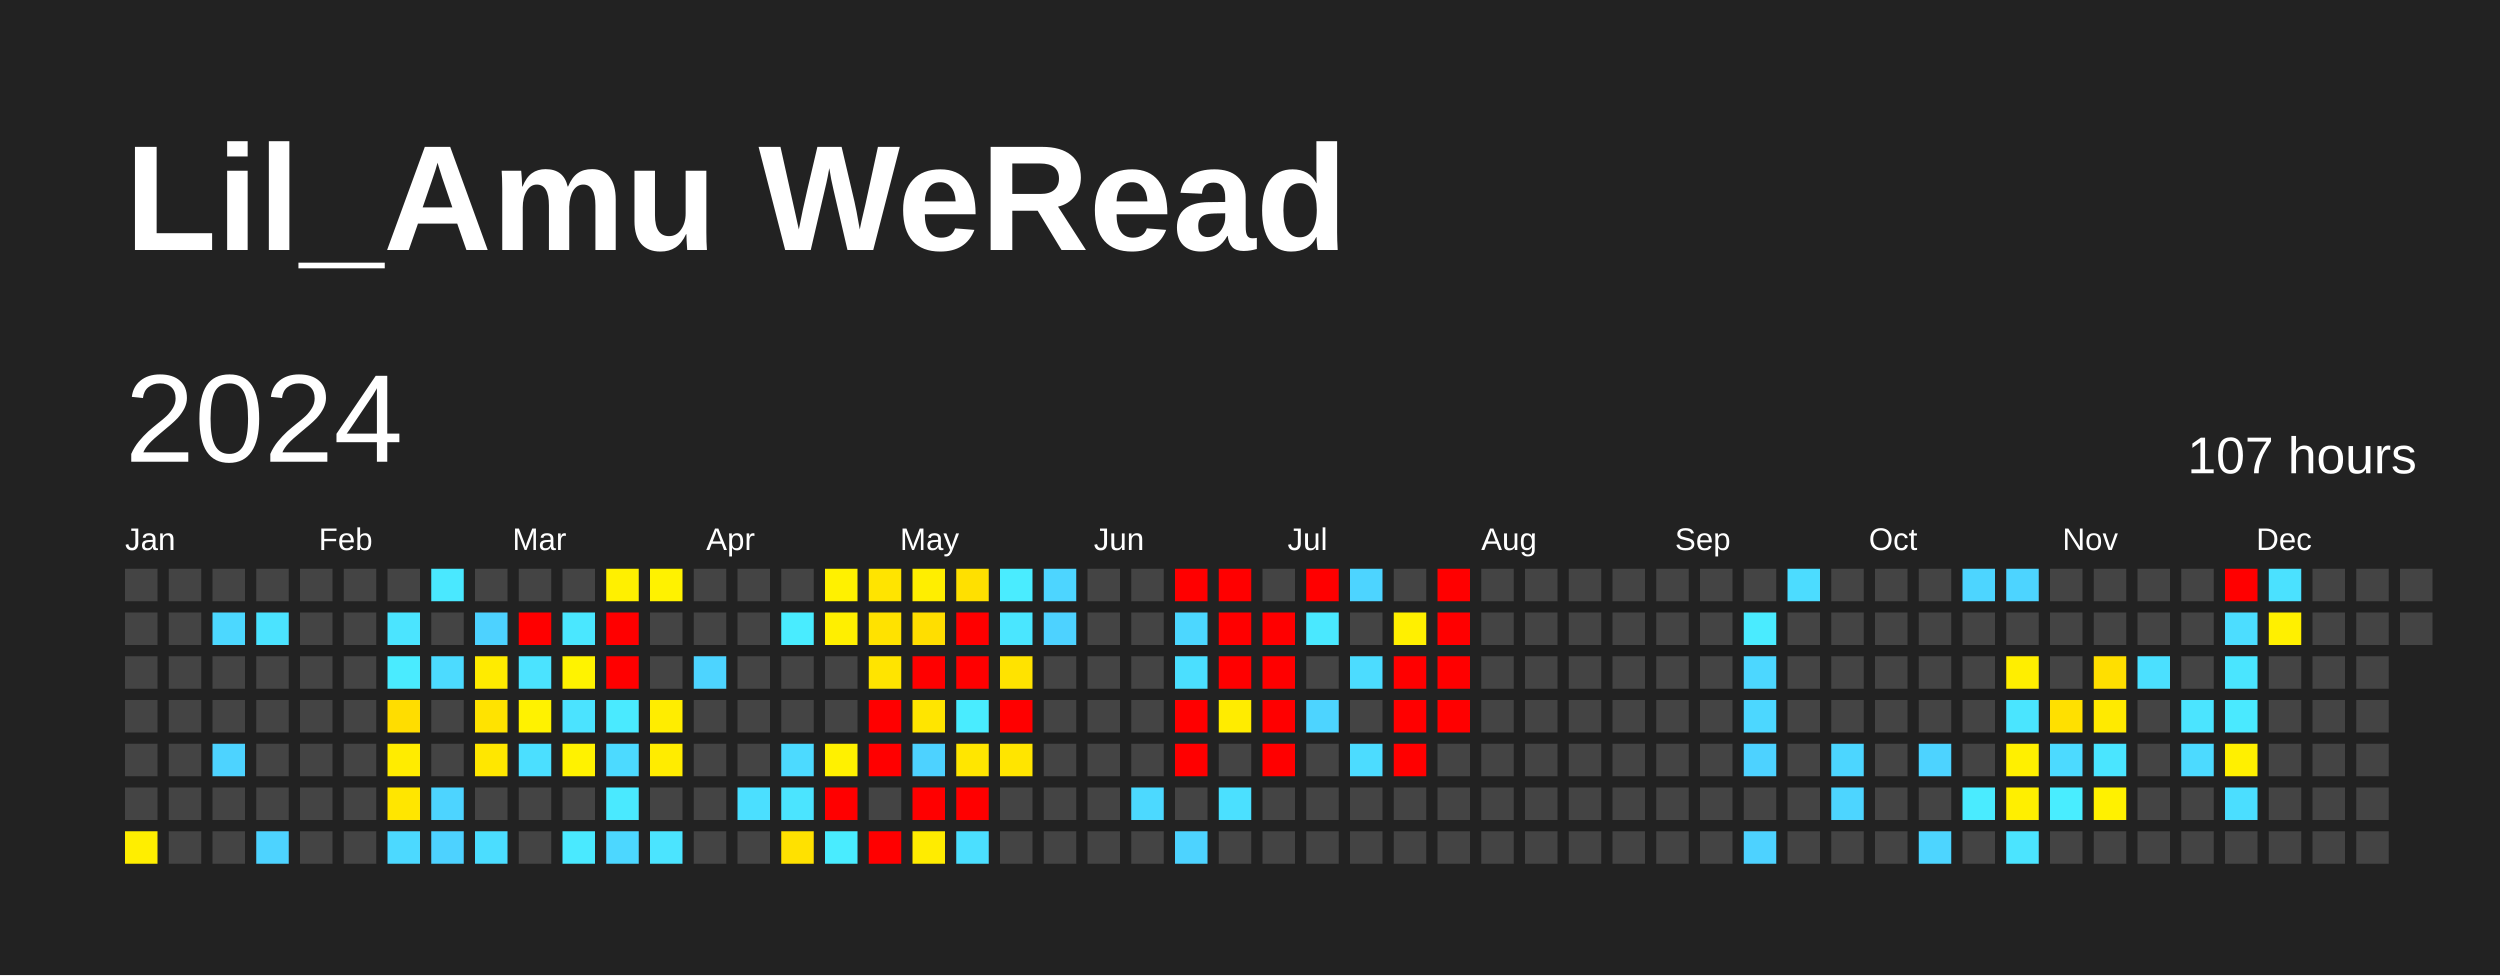
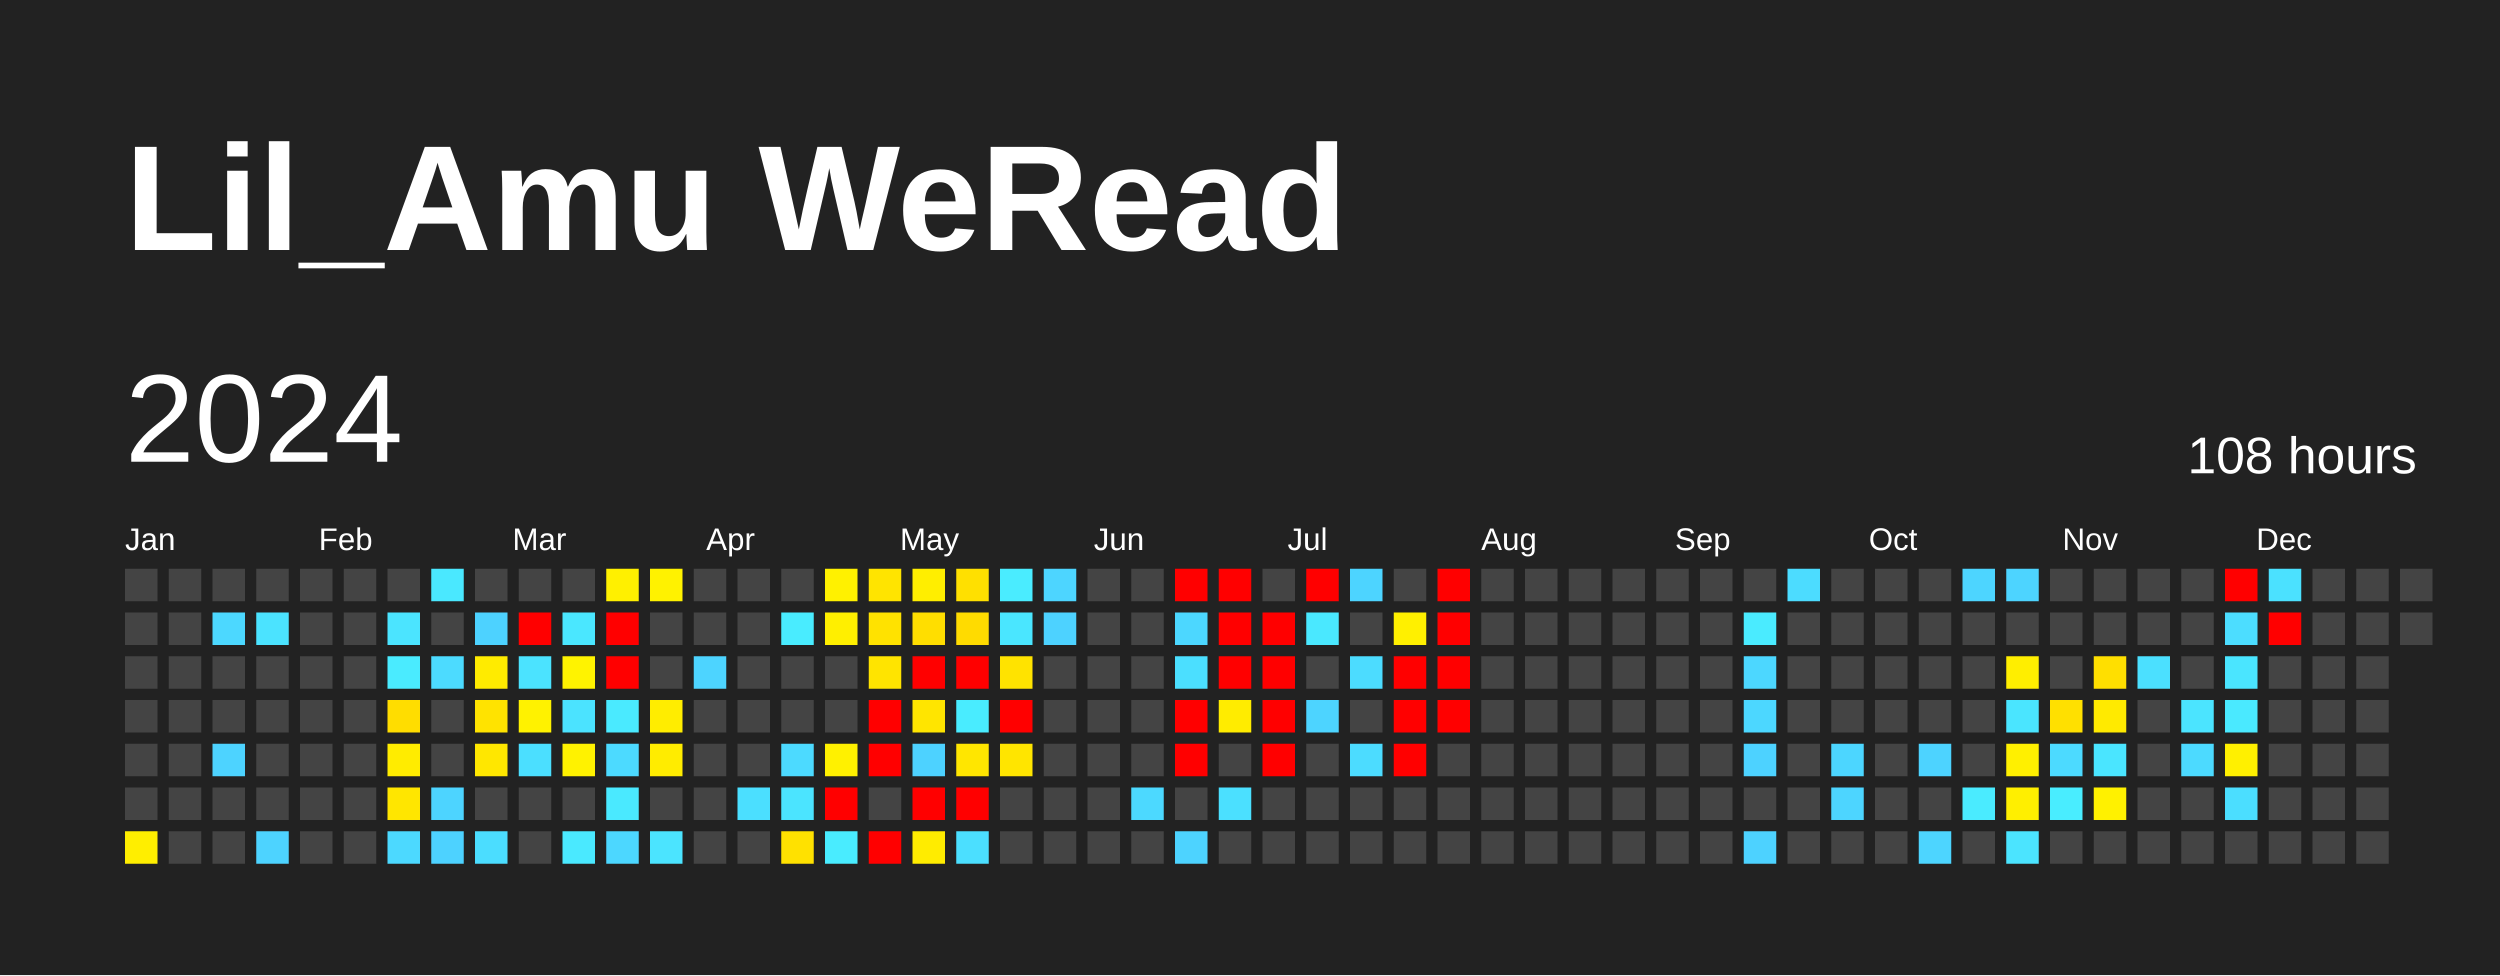
<svg xmlns="http://www.w3.org/2000/svg" baseProfile="full" height="78mm" version="1.1" viewBox="0,0,200,78" width="200mm">
  <defs />
  <rect fill="#222222" height="78" width="200" x="0" y="0" />
  <text fill="#FFFFFF" style="font-size:12px; font-family:Arial; font-weight:bold;" x="10" y="20">Lil_Amu WeRead</text>
  <text dominant-baseline="hanging" fill="#FFFFFF" style="font-size:10.0px; font-family:Arial;" x="10" y="30">2024</text>
-   <text dominant-baseline="hanging" fill="#FFFFFF" style="font-size:4.125px; font-family:Arial;" x="175" y="35">107 hours</text>
+   <text dominant-baseline="hanging" fill="#FFFFFF" style="font-size:4.125px; font-family:Arial;" x="175" y="35">108 hours</text>
  <text fill="#FFFFFF" style="font-size:2.5px; font-family:Arial" x="10.0" y="44">Jan</text>
  <text fill="#FFFFFF" style="font-size:2.5px; font-family:Arial" x="25.5" y="44">Feb</text>
  <text fill="#FFFFFF" style="font-size:2.5px; font-family:Arial" x="41.0" y="44">Mar</text>
  <text fill="#FFFFFF" style="font-size:2.5px; font-family:Arial" x="56.5" y="44">Apr</text>
  <text fill="#FFFFFF" style="font-size:2.5px; font-family:Arial" x="72.0" y="44">May</text>
  <text fill="#FFFFFF" style="font-size:2.5px; font-family:Arial" x="87.5" y="44">Jun</text>
  <text fill="#FFFFFF" style="font-size:2.5px; font-family:Arial" x="103.0" y="44">Jul</text>
  <text fill="#FFFFFF" style="font-size:2.5px; font-family:Arial" x="118.5" y="44">Aug</text>
  <text fill="#FFFFFF" style="font-size:2.5px; font-family:Arial" x="134.0" y="44">Sep</text>
  <text fill="#FFFFFF" style="font-size:2.5px; font-family:Arial" x="149.5" y="44">Oct</text>
  <text fill="#FFFFFF" style="font-size:2.5px; font-family:Arial" x="165.0" y="44">Nov</text>
  <text fill="#FFFFFF" style="font-size:2.5px; font-family:Arial" x="180.5" y="44">Dec</text>
  <rect fill="#444444" height="2.6" width="2.6" x="10.0" y="45.5" />
  <rect fill="#444444" height="2.6" width="2.6" x="10.0" y="49.0" />
  <rect fill="#444444" height="2.6" width="2.6" x="10.0" y="52.5" />
  <rect fill="#444444" height="2.6" width="2.6" x="10.0" y="56.0" />
  <rect fill="#444444" height="2.6" width="2.6" x="10.0" y="59.5" />
  <rect fill="#444444" height="2.6" width="2.6" x="10.0" y="63.0" />
  <rect fill="#ffee00" height="2.6" width="2.6" x="10.0" y="66.5" />
  <rect fill="#444444" height="2.6" width="2.6" x="13.5" y="45.5" />
  <rect fill="#444444" height="2.6" width="2.6" x="13.5" y="49.0" />
  <rect fill="#444444" height="2.6" width="2.6" x="13.5" y="52.5" />
  <rect fill="#444444" height="2.6" width="2.6" x="13.5" y="56.0" />
  <rect fill="#444444" height="2.6" width="2.6" x="13.5" y="59.5" />
  <rect fill="#444444" height="2.6" width="2.6" x="13.5" y="63.0" />
  <rect fill="#444444" height="2.6" width="2.6" x="13.5" y="66.5" />
  <rect fill="#444444" height="2.6" width="2.6" x="17.0" y="45.5" />
  <rect fill="#4cd8ff" height="2.6" width="2.6" x="17.0" y="49.0" />
  <rect fill="#444444" height="2.6" width="2.6" x="17.0" y="52.5" />
  <rect fill="#444444" height="2.6" width="2.6" x="17.0" y="56.0" />
  <rect fill="#4dd3ff" height="2.6" width="2.6" x="17.0" y="59.5" />
  <rect fill="#444444" height="2.6" width="2.6" x="17.0" y="63.0" />
  <rect fill="#444444" height="2.6" width="2.6" x="17.0" y="66.5" />
  <rect fill="#444444" height="2.6" width="2.6" x="20.5" y="45.5" />
  <rect fill="#4be3ff" height="2.6" width="2.6" x="20.5" y="49.0" />
  <rect fill="#444444" height="2.6" width="2.6" x="20.5" y="52.5" />
  <rect fill="#444444" height="2.6" width="2.6" x="20.5" y="56.0" />
  <rect fill="#444444" height="2.6" width="2.6" x="20.5" y="59.5" />
  <rect fill="#444444" height="2.6" width="2.6" x="20.5" y="63.0" />
  <rect fill="#4dd3ff" height="2.6" width="2.6" x="20.5" y="66.5" />
  <rect fill="#444444" height="2.6" width="2.6" x="24.0" y="45.5" />
  <rect fill="#444444" height="2.6" width="2.6" x="24.0" y="49.0" />
  <rect fill="#444444" height="2.6" width="2.6" x="24.0" y="52.5" />
  <rect fill="#444444" height="2.6" width="2.6" x="24.0" y="56.0" />
  <rect fill="#444444" height="2.6" width="2.6" x="24.0" y="59.5" />
  <rect fill="#444444" height="2.6" width="2.6" x="24.0" y="63.0" />
  <rect fill="#444444" height="2.6" width="2.6" x="24.0" y="66.5" />
  <rect fill="#444444" height="2.6" width="2.6" x="27.5" y="45.5" />
  <rect fill="#444444" height="2.6" width="2.6" x="27.5" y="49.0" />
  <rect fill="#444444" height="2.6" width="2.6" x="27.5" y="52.5" />
  <rect fill="#444444" height="2.6" width="2.6" x="27.5" y="56.0" />
  <rect fill="#444444" height="2.6" width="2.6" x="27.5" y="59.5" />
  <rect fill="#444444" height="2.6" width="2.6" x="27.5" y="63.0" />
  <rect fill="#444444" height="2.6" width="2.6" x="27.5" y="66.5" />
  <rect fill="#444444" height="2.6" width="2.6" x="31.0" y="45.5" />
  <rect fill="#4be4ff" height="2.6" width="2.6" x="31.0" y="49.0" />
  <rect fill="#4aebff" height="2.6" width="2.6" x="31.0" y="52.5" />
  <rect fill="#ffdd00" height="2.6" width="2.6" x="31.0" y="56.0" />
  <rect fill="#ffec00" height="2.6" width="2.6" x="31.0" y="59.5" />
  <rect fill="#ffe600" height="2.6" width="2.6" x="31.0" y="63.0" />
  <rect fill="#4cd9ff" height="2.6" width="2.6" x="31.0" y="66.5" />
  <rect fill="#4ae8ff" height="2.6" width="2.6" x="34.5" y="45.5" />
  <rect fill="#444444" height="2.6" width="2.6" x="34.5" y="49.0" />
  <rect fill="#4cdbff" height="2.6" width="2.6" x="34.5" y="52.5" />
  <rect fill="#444444" height="2.6" width="2.6" x="34.5" y="56.0" />
  <rect fill="#444444" height="2.6" width="2.6" x="34.5" y="59.5" />
  <rect fill="#4dd4ff" height="2.6" width="2.6" x="34.5" y="63.0" />
  <rect fill="#4dd2ff" height="2.6" width="2.6" x="34.5" y="66.5" />
  <rect fill="#444444" height="2.6" width="2.6" x="38.0" y="45.5" />
  <rect fill="#4dd2ff" height="2.6" width="2.6" x="38.0" y="49.0" />
  <rect fill="#ffeb00" height="2.6" width="2.6" x="38.0" y="52.5" />
  <rect fill="#ffe300" height="2.6" width="2.6" x="38.0" y="56.0" />
  <rect fill="#ffe700" height="2.6" width="2.6" x="38.0" y="59.5" />
  <rect fill="#444444" height="2.6" width="2.6" x="38.0" y="63.0" />
  <rect fill="#4bddff" height="2.6" width="2.6" x="38.0" y="66.5" />
  <rect fill="#444444" height="2.6" width="2.6" x="41.5" y="45.5" />
  <rect fill="red" height="2.6" width="2.6" x="41.5" y="49.0" />
  <rect fill="#4be3ff" height="2.6" width="2.6" x="41.5" y="52.5" />
  <rect fill="#fff200" height="2.6" width="2.6" x="41.5" y="56.0" />
  <rect fill="#4bdfff" height="2.6" width="2.6" x="41.5" y="59.5" />
  <rect fill="#444444" height="2.6" width="2.6" x="41.5" y="63.0" />
  <rect fill="#444444" height="2.6" width="2.6" x="41.5" y="66.5" />
  <rect fill="#444444" height="2.6" width="2.6" x="45.0" y="45.5" />
  <rect fill="#4ae7ff" height="2.6" width="2.6" x="45.0" y="49.0" />
  <rect fill="#fff300" height="2.6" width="2.6" x="45.0" y="52.5" />
  <rect fill="#4be3ff" height="2.6" width="2.6" x="45.0" y="56.0" />
  <rect fill="#fff200" height="2.6" width="2.6" x="45.0" y="59.5" />
  <rect fill="#444444" height="2.6" width="2.6" x="45.0" y="63.0" />
  <rect fill="#4ae9ff" height="2.6" width="2.6" x="45.0" y="66.5" />
  <rect fill="#fff000" height="2.6" width="2.6" x="48.5" y="45.5" />
  <rect fill="red" height="2.6" width="2.6" x="48.5" y="49.0" />
  <rect fill="red" height="2.6" width="2.6" x="48.5" y="52.5" />
  <rect fill="#4aeaff" height="2.6" width="2.6" x="48.5" y="56.0" />
  <rect fill="#4cdaff" height="2.6" width="2.6" x="48.5" y="59.5" />
  <rect fill="#4ae9ff" height="2.6" width="2.6" x="48.5" y="63.0" />
  <rect fill="#4cd7ff" height="2.6" width="2.6" x="48.5" y="66.5" />
  <rect fill="#fff200" height="2.6" width="2.6" x="52.0" y="45.5" />
  <rect fill="#444444" height="2.6" width="2.6" x="52.0" y="49.0" />
  <rect fill="#444444" height="2.6" width="2.6" x="52.0" y="52.5" />
  <rect fill="#ffed00" height="2.6" width="2.6" x="52.0" y="56.0" />
  <rect fill="#ffec00" height="2.6" width="2.6" x="52.0" y="59.5" />
  <rect fill="#444444" height="2.6" width="2.6" x="52.0" y="63.0" />
  <rect fill="#4be4ff" height="2.6" width="2.6" x="52.0" y="66.5" />
  <rect fill="#444444" height="2.6" width="2.6" x="55.5" y="45.5" />
  <rect fill="#444444" height="2.6" width="2.6" x="55.5" y="49.0" />
  <rect fill="#4dd4ff" height="2.6" width="2.6" x="55.5" y="52.5" />
  <rect fill="#444444" height="2.6" width="2.6" x="55.5" y="56.0" />
  <rect fill="#444444" height="2.6" width="2.6" x="55.5" y="59.5" />
  <rect fill="#444444" height="2.6" width="2.6" x="55.5" y="63.0" />
  <rect fill="#444444" height="2.6" width="2.6" x="55.5" y="66.5" />
  <rect fill="#444444" height="2.6" width="2.6" x="59.0" y="45.5" />
  <rect fill="#444444" height="2.6" width="2.6" x="59.0" y="49.0" />
  <rect fill="#444444" height="2.6" width="2.6" x="59.0" y="52.5" />
  <rect fill="#444444" height="2.6" width="2.6" x="59.0" y="56.0" />
  <rect fill="#444444" height="2.6" width="2.6" x="59.0" y="59.5" />
  <rect fill="#4bdfff" height="2.6" width="2.6" x="59.0" y="63.0" />
  <rect fill="#444444" height="2.6" width="2.6" x="59.0" y="66.5" />
  <rect fill="#444444" height="2.6" width="2.6" x="62.5" y="45.5" />
  <rect fill="#49ecff" height="2.6" width="2.6" x="62.5" y="49.0" />
  <rect fill="#444444" height="2.6" width="2.6" x="62.5" y="52.5" />
  <rect fill="#444444" height="2.6" width="2.6" x="62.5" y="56.0" />
  <rect fill="#4cdaff" height="2.6" width="2.6" x="62.5" y="59.5" />
  <rect fill="#4be4ff" height="2.6" width="2.6" x="62.5" y="63.0" />
  <rect fill="#ffe100" height="2.6" width="2.6" x="62.5" y="66.5" />
  <rect fill="#fff100" height="2.6" width="2.6" x="66.0" y="45.5" />
  <rect fill="#ffef00" height="2.6" width="2.6" x="66.0" y="49.0" />
  <rect fill="#444444" height="2.6" width="2.6" x="66.0" y="52.5" />
  <rect fill="#444444" height="2.6" width="2.6" x="66.0" y="56.0" />
  <rect fill="#fff100" height="2.6" width="2.6" x="66.0" y="59.5" />
  <rect fill="red" height="2.6" width="2.6" x="66.0" y="63.0" />
  <rect fill="#49ecff" height="2.6" width="2.6" x="66.0" y="66.5" />
  <rect fill="#ffe400" height="2.6" width="2.6" x="69.5" y="45.5" />
  <rect fill="#ffe200" height="2.6" width="2.6" x="69.5" y="49.0" />
  <rect fill="#ffe400" height="2.6" width="2.6" x="69.5" y="52.5" />
  <rect fill="red" height="2.6" width="2.6" x="69.5" y="56.0" />
  <rect fill="red" height="2.6" width="2.6" x="69.5" y="59.5" />
  <rect fill="#444444" height="2.6" width="2.6" x="69.5" y="63.0" />
  <rect fill="red" height="2.6" width="2.6" x="69.5" y="66.5" />
  <rect fill="#ffee00" height="2.6" width="2.6" x="73.0" y="45.5" />
  <rect fill="#ffde00" height="2.6" width="2.6" x="73.0" y="49.0" />
  <rect fill="red" height="2.6" width="2.6" x="73.0" y="52.5" />
  <rect fill="#ffe500" height="2.6" width="2.6" x="73.0" y="56.0" />
  <rect fill="#4dd2ff" height="2.6" width="2.6" x="73.0" y="59.5" />
  <rect fill="red" height="2.6" width="2.6" x="73.0" y="63.0" />
  <rect fill="#ffec00" height="2.6" width="2.6" x="73.0" y="66.5" />
  <rect fill="#ffe000" height="2.6" width="2.6" x="76.5" y="45.5" />
-   <rect fill="red" height="2.6" width="2.6" x="76.5" y="49.0" />
+   <rect fill="#ffdb00" height="2.6" width="2.6" x="76.5" y="49.0" />
  <rect fill="red" height="2.6" width="2.6" x="76.5" y="52.5" />
  <rect fill="#49ecff" height="2.6" width="2.6" x="76.5" y="56.0" />
  <rect fill="#ffe600" height="2.6" width="2.6" x="76.5" y="59.5" />
  <rect fill="red" height="2.6" width="2.6" x="76.5" y="63.0" />
  <rect fill="#4bdfff" height="2.6" width="2.6" x="76.5" y="66.5" />
  <rect fill="#4aecff" height="2.6" width="2.6" x="80.0" y="45.5" />
  <rect fill="#4ae6ff" height="2.6" width="2.6" x="80.0" y="49.0" />
  <rect fill="#ffe300" height="2.6" width="2.6" x="80.0" y="52.5" />
  <rect fill="red" height="2.6" width="2.6" x="80.0" y="56.0" />
  <rect fill="#ffe500" height="2.6" width="2.6" x="80.0" y="59.5" />
  <rect fill="#444444" height="2.6" width="2.6" x="80.0" y="63.0" />
  <rect fill="#444444" height="2.6" width="2.6" x="80.0" y="66.5" />
  <rect fill="#4dd5ff" height="2.6" width="2.6" x="83.5" y="45.5" />
  <rect fill="#4dd2ff" height="2.6" width="2.6" x="83.5" y="49.0" />
  <rect fill="#444444" height="2.6" width="2.6" x="83.5" y="52.5" />
  <rect fill="#444444" height="2.6" width="2.6" x="83.5" y="56.0" />
  <rect fill="#444444" height="2.6" width="2.6" x="83.5" y="59.5" />
  <rect fill="#444444" height="2.6" width="2.6" x="83.5" y="63.0" />
  <rect fill="#444444" height="2.6" width="2.6" x="83.5" y="66.5" />
  <rect fill="#444444" height="2.6" width="2.6" x="87.0" y="45.5" />
  <rect fill="#444444" height="2.6" width="2.6" x="87.0" y="49.0" />
  <rect fill="#444444" height="2.6" width="2.6" x="87.0" y="52.5" />
  <rect fill="#444444" height="2.6" width="2.6" x="87.0" y="56.0" />
  <rect fill="#444444" height="2.6" width="2.6" x="87.0" y="59.5" />
  <rect fill="#444444" height="2.6" width="2.6" x="87.0" y="63.0" />
  <rect fill="#444444" height="2.6" width="2.6" x="87.0" y="66.5" />
  <rect fill="#444444" height="2.6" width="2.6" x="90.5" y="45.5" />
  <rect fill="#444444" height="2.6" width="2.6" x="90.5" y="49.0" />
  <rect fill="#444444" height="2.6" width="2.6" x="90.5" y="52.5" />
  <rect fill="#444444" height="2.6" width="2.6" x="90.5" y="56.0" />
  <rect fill="#444444" height="2.6" width="2.6" x="90.5" y="59.5" />
  <rect fill="#4cd9ff" height="2.6" width="2.6" x="90.5" y="63.0" />
  <rect fill="#444444" height="2.6" width="2.6" x="90.5" y="66.5" />
  <rect fill="red" height="2.6" width="2.6" x="94.0" y="45.5" />
  <rect fill="#4cd7ff" height="2.6" width="2.6" x="94.0" y="49.0" />
  <rect fill="#4bdfff" height="2.6" width="2.6" x="94.0" y="52.5" />
  <rect fill="red" height="2.6" width="2.6" x="94.0" y="56.0" />
  <rect fill="red" height="2.6" width="2.6" x="94.0" y="59.5" />
  <rect fill="#444444" height="2.6" width="2.6" x="94.0" y="63.0" />
  <rect fill="#4dd3ff" height="2.6" width="2.6" x="94.0" y="66.5" />
  <rect fill="red" height="2.6" width="2.6" x="97.5" y="45.5" />
  <rect fill="red" height="2.6" width="2.6" x="97.5" y="49.0" />
  <rect fill="red" height="2.6" width="2.6" x="97.5" y="52.5" />
  <rect fill="#ffec00" height="2.6" width="2.6" x="97.5" y="56.0" />
  <rect fill="#444444" height="2.6" width="2.6" x="97.5" y="59.5" />
  <rect fill="#4be0ff" height="2.6" width="2.6" x="97.5" y="63.0" />
  <rect fill="#444444" height="2.6" width="2.6" x="97.5" y="66.5" />
  <rect fill="#444444" height="2.6" width="2.6" x="101.0" y="45.5" />
  <rect fill="red" height="2.6" width="2.6" x="101.0" y="49.0" />
  <rect fill="red" height="2.6" width="2.6" x="101.0" y="52.5" />
  <rect fill="red" height="2.6" width="2.6" x="101.0" y="56.0" />
  <rect fill="red" height="2.6" width="2.6" x="101.0" y="59.5" />
  <rect fill="#444444" height="2.6" width="2.6" x="101.0" y="63.0" />
  <rect fill="#444444" height="2.6" width="2.6" x="101.0" y="66.5" />
  <rect fill="red" height="2.6" width="2.6" x="104.5" y="45.5" />
  <rect fill="#4ae8ff" height="2.6" width="2.6" x="104.5" y="49.0" />
  <rect fill="#444444" height="2.6" width="2.6" x="104.5" y="52.5" />
  <rect fill="#4dd4ff" height="2.6" width="2.6" x="104.5" y="56.0" />
  <rect fill="#444444" height="2.6" width="2.6" x="104.5" y="59.5" />
  <rect fill="#444444" height="2.6" width="2.6" x="104.5" y="63.0" />
  <rect fill="#444444" height="2.6" width="2.6" x="104.5" y="66.5" />
  <rect fill="#4dd4ff" height="2.6" width="2.6" x="108.0" y="45.5" />
  <rect fill="#444444" height="2.6" width="2.6" x="108.0" y="49.0" />
  <rect fill="#4cdcff" height="2.6" width="2.6" x="108.0" y="52.5" />
  <rect fill="#444444" height="2.6" width="2.6" x="108.0" y="56.0" />
  <rect fill="#4cdcff" height="2.6" width="2.6" x="108.0" y="59.5" />
  <rect fill="#444444" height="2.6" width="2.6" x="108.0" y="63.0" />
  <rect fill="#444444" height="2.6" width="2.6" x="108.0" y="66.5" />
  <rect fill="#444444" height="2.6" width="2.6" x="111.5" y="45.5" />
  <rect fill="#fff000" height="2.6" width="2.6" x="111.5" y="49.0" />
  <rect fill="red" height="2.6" width="2.6" x="111.5" y="52.5" />
  <rect fill="red" height="2.6" width="2.6" x="111.5" y="56.0" />
  <rect fill="red" height="2.6" width="2.6" x="111.5" y="59.5" />
  <rect fill="#444444" height="2.6" width="2.6" x="111.5" y="63.0" />
  <rect fill="#444444" height="2.6" width="2.6" x="111.5" y="66.5" />
  <rect fill="red" height="2.6" width="2.6" x="115.0" y="45.5" />
  <rect fill="red" height="2.6" width="2.6" x="115.0" y="49.0" />
  <rect fill="red" height="2.6" width="2.6" x="115.0" y="52.5" />
  <rect fill="red" height="2.6" width="2.6" x="115.0" y="56.0" />
  <rect fill="#444444" height="2.6" width="2.6" x="115.0" y="59.5" />
  <rect fill="#444444" height="2.6" width="2.6" x="115.0" y="63.0" />
  <rect fill="#444444" height="2.6" width="2.6" x="115.0" y="66.5" />
  <rect fill="#444444" height="2.6" width="2.6" x="118.5" y="45.5" />
  <rect fill="#444444" height="2.6" width="2.6" x="118.5" y="49.0" />
  <rect fill="#444444" height="2.6" width="2.6" x="118.5" y="52.5" />
  <rect fill="#444444" height="2.6" width="2.6" x="118.5" y="56.0" />
  <rect fill="#444444" height="2.6" width="2.6" x="118.5" y="59.5" />
  <rect fill="#444444" height="2.6" width="2.6" x="118.5" y="63.0" />
  <rect fill="#444444" height="2.6" width="2.6" x="118.5" y="66.5" />
  <rect fill="#444444" height="2.6" width="2.6" x="122.0" y="45.5" />
  <rect fill="#444444" height="2.6" width="2.6" x="122.0" y="49.0" />
  <rect fill="#444444" height="2.6" width="2.6" x="122.0" y="52.5" />
  <rect fill="#444444" height="2.6" width="2.6" x="122.0" y="56.0" />
  <rect fill="#444444" height="2.6" width="2.6" x="122.0" y="59.5" />
  <rect fill="#444444" height="2.6" width="2.6" x="122.0" y="63.0" />
  <rect fill="#444444" height="2.6" width="2.6" x="122.0" y="66.5" />
  <rect fill="#444444" height="2.6" width="2.6" x="125.5" y="45.5" />
  <rect fill="#444444" height="2.6" width="2.6" x="125.5" y="49.0" />
  <rect fill="#444444" height="2.6" width="2.6" x="125.5" y="52.5" />
  <rect fill="#444444" height="2.6" width="2.6" x="125.5" y="56.0" />
  <rect fill="#444444" height="2.6" width="2.6" x="125.5" y="59.5" />
  <rect fill="#444444" height="2.6" width="2.6" x="125.5" y="63.0" />
  <rect fill="#444444" height="2.6" width="2.6" x="125.5" y="66.5" />
  <rect fill="#444444" height="2.6" width="2.6" x="129.0" y="45.5" />
  <rect fill="#444444" height="2.6" width="2.6" x="129.0" y="49.0" />
  <rect fill="#444444" height="2.6" width="2.6" x="129.0" y="52.5" />
  <rect fill="#444444" height="2.6" width="2.6" x="129.0" y="56.0" />
  <rect fill="#444444" height="2.6" width="2.6" x="129.0" y="59.5" />
  <rect fill="#444444" height="2.6" width="2.6" x="129.0" y="63.0" />
  <rect fill="#444444" height="2.6" width="2.6" x="129.0" y="66.5" />
  <rect fill="#444444" height="2.6" width="2.6" x="132.5" y="45.5" />
  <rect fill="#444444" height="2.6" width="2.6" x="132.5" y="49.0" />
  <rect fill="#444444" height="2.6" width="2.6" x="132.5" y="52.5" />
  <rect fill="#444444" height="2.6" width="2.6" x="132.5" y="56.0" />
  <rect fill="#444444" height="2.6" width="2.6" x="132.5" y="59.5" />
  <rect fill="#444444" height="2.6" width="2.6" x="132.5" y="63.0" />
  <rect fill="#444444" height="2.6" width="2.6" x="132.5" y="66.5" />
  <rect fill="#444444" height="2.6" width="2.6" x="136.0" y="45.5" />
  <rect fill="#444444" height="2.6" width="2.6" x="136.0" y="49.0" />
  <rect fill="#444444" height="2.6" width="2.6" x="136.0" y="52.5" />
  <rect fill="#444444" height="2.6" width="2.6" x="136.0" y="56.0" />
  <rect fill="#444444" height="2.6" width="2.6" x="136.0" y="59.5" />
  <rect fill="#444444" height="2.6" width="2.6" x="136.0" y="63.0" />
  <rect fill="#444444" height="2.6" width="2.6" x="136.0" y="66.5" />
  <rect fill="#444444" height="2.6" width="2.6" x="139.5" y="45.5" />
  <rect fill="#4aebff" height="2.6" width="2.6" x="139.5" y="49.0" />
  <rect fill="#4cd7ff" height="2.6" width="2.6" x="139.5" y="52.5" />
  <rect fill="#4cd7ff" height="2.6" width="2.6" x="139.5" y="56.0" />
  <rect fill="#4dd2ff" height="2.6" width="2.6" x="139.5" y="59.5" />
  <rect fill="#444444" height="2.6" width="2.6" x="139.5" y="63.0" />
  <rect fill="#4dd2ff" height="2.6" width="2.6" x="139.5" y="66.5" />
  <rect fill="#4cdcff" height="2.6" width="2.6" x="143.0" y="45.5" />
  <rect fill="#444444" height="2.6" width="2.6" x="143.0" y="49.0" />
  <rect fill="#444444" height="2.6" width="2.6" x="143.0" y="52.5" />
  <rect fill="#444444" height="2.6" width="2.6" x="143.0" y="56.0" />
  <rect fill="#444444" height="2.6" width="2.6" x="143.0" y="59.5" />
  <rect fill="#444444" height="2.6" width="2.6" x="143.0" y="63.0" />
  <rect fill="#444444" height="2.6" width="2.6" x="143.0" y="66.5" />
  <rect fill="#444444" height="2.6" width="2.6" x="146.5" y="45.5" />
  <rect fill="#444444" height="2.6" width="2.6" x="146.5" y="49.0" />
  <rect fill="#444444" height="2.6" width="2.6" x="146.5" y="52.5" />
  <rect fill="#444444" height="2.6" width="2.6" x="146.5" y="56.0" />
  <rect fill="#4cd6ff" height="2.6" width="2.6" x="146.5" y="59.5" />
  <rect fill="#4dd5ff" height="2.6" width="2.6" x="146.5" y="63.0" />
  <rect fill="#444444" height="2.6" width="2.6" x="146.5" y="66.5" />
  <rect fill="#444444" height="2.6" width="2.6" x="150.0" y="45.5" />
  <rect fill="#444444" height="2.6" width="2.6" x="150.0" y="49.0" />
  <rect fill="#444444" height="2.6" width="2.6" x="150.0" y="52.5" />
  <rect fill="#444444" height="2.6" width="2.6" x="150.0" y="56.0" />
  <rect fill="#444444" height="2.6" width="2.6" x="150.0" y="59.5" />
  <rect fill="#444444" height="2.6" width="2.6" x="150.0" y="63.0" />
  <rect fill="#444444" height="2.6" width="2.6" x="150.0" y="66.5" />
  <rect fill="#444444" height="2.6" width="2.6" x="153.5" y="45.5" />
  <rect fill="#444444" height="2.6" width="2.6" x="153.5" y="49.0" />
  <rect fill="#444444" height="2.6" width="2.6" x="153.5" y="52.5" />
  <rect fill="#444444" height="2.6" width="2.6" x="153.5" y="56.0" />
  <rect fill="#4dd3ff" height="2.6" width="2.6" x="153.5" y="59.5" />
  <rect fill="#444444" height="2.6" width="2.6" x="153.5" y="63.0" />
  <rect fill="#4dd5ff" height="2.6" width="2.6" x="153.5" y="66.5" />
  <rect fill="#4dd5ff" height="2.6" width="2.6" x="157.0" y="45.5" />
  <rect fill="#444444" height="2.6" width="2.6" x="157.0" y="49.0" />
  <rect fill="#444444" height="2.6" width="2.6" x="157.0" y="52.5" />
  <rect fill="#444444" height="2.6" width="2.6" x="157.0" y="56.0" />
  <rect fill="#444444" height="2.6" width="2.6" x="157.0" y="59.5" />
  <rect fill="#4aebff" height="2.6" width="2.6" x="157.0" y="63.0" />
  <rect fill="#444444" height="2.6" width="2.6" x="157.0" y="66.5" />
  <rect fill="#4dd4ff" height="2.6" width="2.6" x="160.5" y="45.5" />
  <rect fill="#444444" height="2.6" width="2.6" x="160.5" y="49.0" />
  <rect fill="#ffee00" height="2.6" width="2.6" x="160.5" y="52.5" />
  <rect fill="#4ae5ff" height="2.6" width="2.6" x="160.5" y="56.0" />
  <rect fill="#fff000" height="2.6" width="2.6" x="160.5" y="59.5" />
  <rect fill="#ffef00" height="2.6" width="2.6" x="160.5" y="63.0" />
  <rect fill="#4be4ff" height="2.6" width="2.6" x="160.5" y="66.5" />
  <rect fill="#444444" height="2.6" width="2.6" x="164.0" y="45.5" />
  <rect fill="#444444" height="2.6" width="2.6" x="164.0" y="49.0" />
  <rect fill="#444444" height="2.6" width="2.6" x="164.0" y="52.5" />
  <rect fill="#ffe000" height="2.6" width="2.6" x="164.0" y="56.0" />
  <rect fill="#4cdaff" height="2.6" width="2.6" x="164.0" y="59.5" />
  <rect fill="#49edff" height="2.6" width="2.6" x="164.0" y="63.0" />
  <rect fill="#444444" height="2.6" width="2.6" x="164.0" y="66.5" />
  <rect fill="#444444" height="2.6" width="2.6" x="167.5" y="45.5" />
  <rect fill="#444444" height="2.6" width="2.6" x="167.5" y="49.0" />
  <rect fill="#ffdf00" height="2.6" width="2.6" x="167.5" y="52.5" />
  <rect fill="#ffea00" height="2.6" width="2.6" x="167.5" y="56.0" />
  <rect fill="#4ae5ff" height="2.6" width="2.6" x="167.5" y="59.5" />
  <rect fill="#fff100" height="2.6" width="2.6" x="167.5" y="63.0" />
  <rect fill="#444444" height="2.6" width="2.6" x="167.5" y="66.5" />
  <rect fill="#444444" height="2.6" width="2.6" x="171.0" y="45.5" />
  <rect fill="#444444" height="2.6" width="2.6" x="171.0" y="49.0" />
  <rect fill="#4be0ff" height="2.6" width="2.6" x="171.0" y="52.5" />
  <rect fill="#444444" height="2.6" width="2.6" x="171.0" y="56.0" />
  <rect fill="#444444" height="2.6" width="2.6" x="171.0" y="59.5" />
  <rect fill="#444444" height="2.6" width="2.6" x="171.0" y="63.0" />
  <rect fill="#444444" height="2.6" width="2.6" x="171.0" y="66.5" />
  <rect fill="#444444" height="2.6" width="2.6" x="174.5" y="45.5" />
  <rect fill="#444444" height="2.6" width="2.6" x="174.5" y="49.0" />
  <rect fill="#444444" height="2.6" width="2.6" x="174.5" y="52.5" />
  <rect fill="#4be4ff" height="2.6" width="2.6" x="174.5" y="56.0" />
  <rect fill="#4cdaff" height="2.6" width="2.6" x="174.5" y="59.5" />
  <rect fill="#444444" height="2.6" width="2.6" x="174.5" y="63.0" />
  <rect fill="#444444" height="2.6" width="2.6" x="174.5" y="66.5" />
  <rect fill="red" height="2.6" width="2.6" x="178.0" y="45.5" />
  <rect fill="#4cddff" height="2.6" width="2.6" x="178.0" y="49.0" />
  <rect fill="#4ae5ff" height="2.6" width="2.6" x="178.0" y="52.5" />
  <rect fill="#4ae9ff" height="2.6" width="2.6" x="178.0" y="56.0" />
  <rect fill="#fff000" height="2.6" width="2.6" x="178.0" y="59.5" />
  <rect fill="#4bdeff" height="2.6" width="2.6" x="178.0" y="63.0" />
  <rect fill="#444444" height="2.6" width="2.6" x="178.0" y="66.5" />
  <rect fill="#4be1ff" height="2.6" width="2.6" x="181.5" y="45.5" />
-   <rect fill="#fff000" height="2.6" width="2.6" x="181.5" y="49.0" />
+   <rect fill="red" height="2.6" width="2.6" x="181.5" y="49.0" />
  <rect fill="#444444" height="2.6" width="2.6" x="181.5" y="52.5" />
  <rect fill="#444444" height="2.6" width="2.6" x="181.5" y="56.0" />
  <rect fill="#444444" height="2.6" width="2.6" x="181.5" y="59.5" />
  <rect fill="#444444" height="2.6" width="2.6" x="181.5" y="63.0" />
  <rect fill="#444444" height="2.6" width="2.6" x="181.5" y="66.5" />
  <rect fill="#444444" height="2.6" width="2.6" x="185.0" y="45.5" />
  <rect fill="#444444" height="2.6" width="2.6" x="185.0" y="49.0" />
  <rect fill="#444444" height="2.6" width="2.6" x="185.0" y="52.5" />
  <rect fill="#444444" height="2.6" width="2.6" x="185.0" y="56.0" />
  <rect fill="#444444" height="2.6" width="2.6" x="185.0" y="59.5" />
  <rect fill="#444444" height="2.6" width="2.6" x="185.0" y="63.0" />
  <rect fill="#444444" height="2.6" width="2.6" x="185.0" y="66.5" />
  <rect fill="#444444" height="2.6" width="2.6" x="188.5" y="45.5" />
  <rect fill="#444444" height="2.6" width="2.6" x="188.5" y="49.0" />
  <rect fill="#444444" height="2.6" width="2.6" x="188.5" y="52.5" />
  <rect fill="#444444" height="2.6" width="2.6" x="188.5" y="56.0" />
  <rect fill="#444444" height="2.6" width="2.6" x="188.5" y="59.5" />
  <rect fill="#444444" height="2.6" width="2.6" x="188.5" y="63.0" />
  <rect fill="#444444" height="2.6" width="2.6" x="188.5" y="66.5" />
  <rect fill="#444444" height="2.6" width="2.6" x="192.0" y="45.5" />
  <rect fill="#444444" height="2.6" width="2.6" x="192.0" y="49.0" />
</svg>
